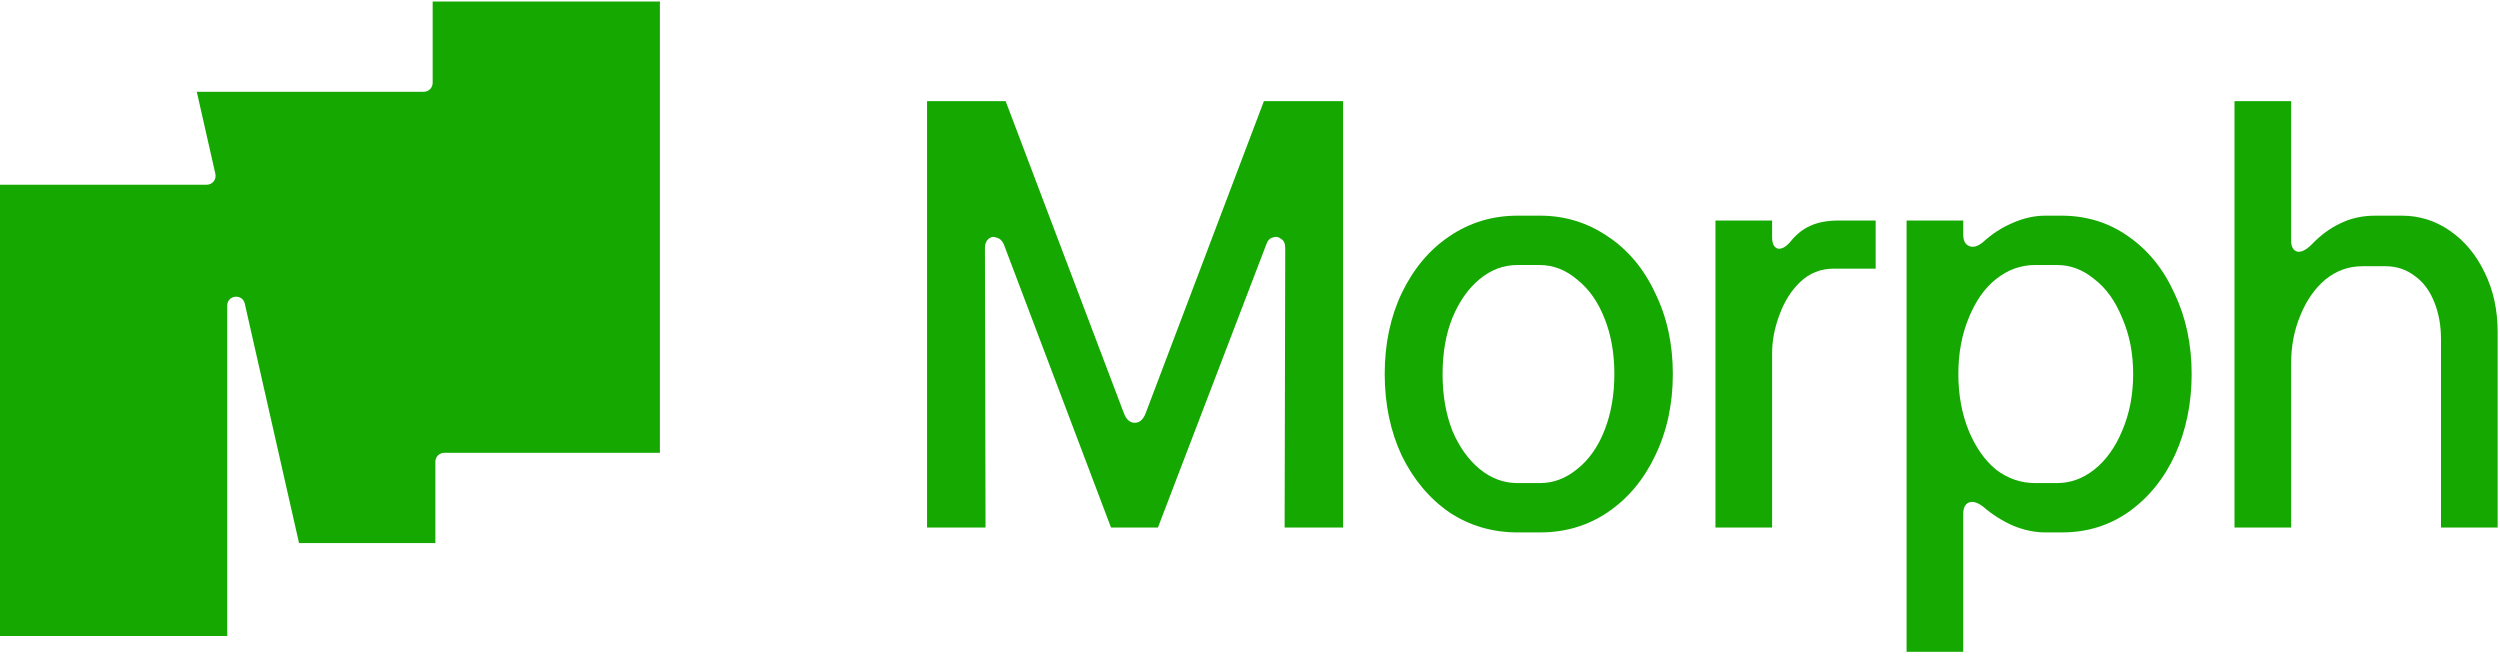
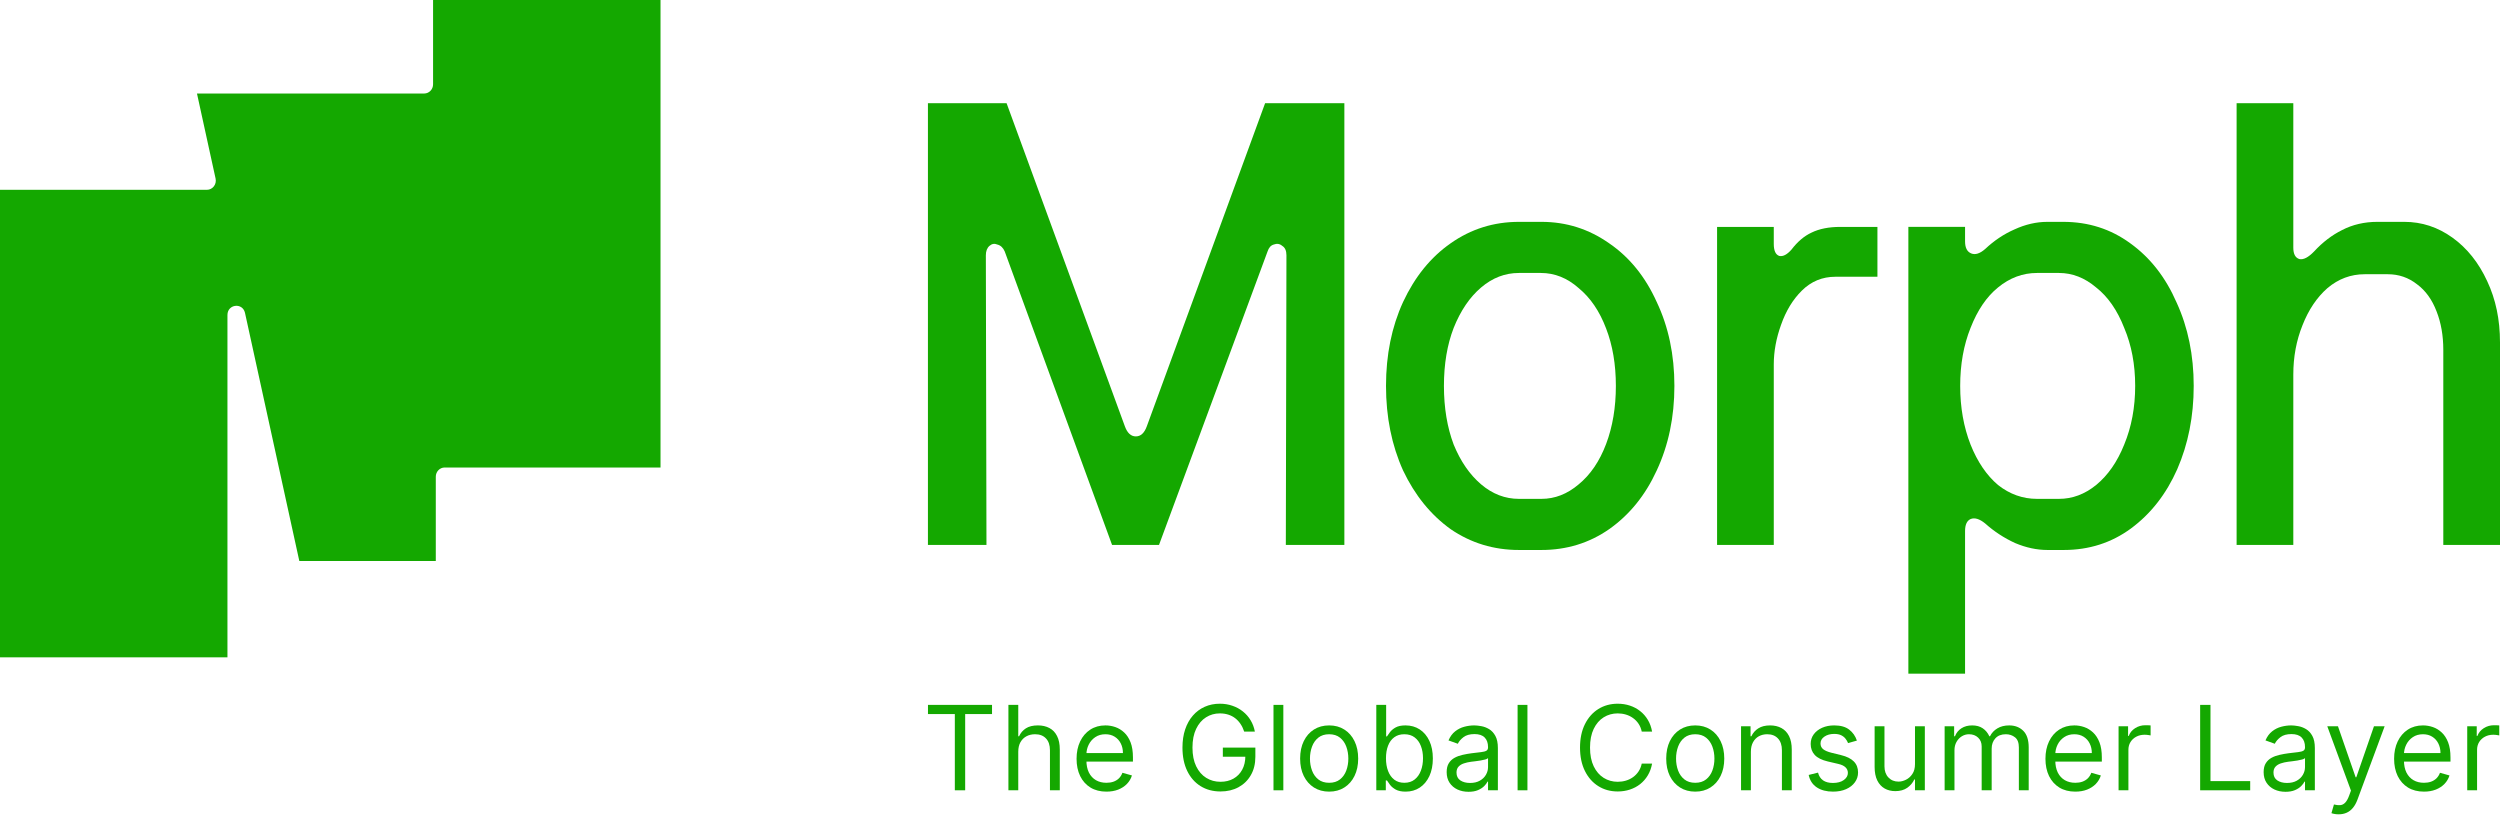
- <svg xmlns="http://www.w3.org/2000/svg" width="591" height="155" viewBox="0 0 591 155" fill="none">
-   <path d="M528.236 23.911H541.628V56.887C541.628 58.327 542.108 59.191 543.068 59.479C544.028 59.671 545.18 59.095 546.524 57.751C548.54 55.639 550.748 54.007 553.148 52.855C555.644 51.607 558.428 50.983 561.5 50.983H567.836C571.964 50.983 575.756 52.183 579.212 54.583C582.668 56.983 585.404 60.295 587.42 64.519C589.436 68.647 590.444 73.303 590.444 78.487V124.711H577.052V80.215C577.052 76.951 576.524 74.023 575.468 71.431C574.412 68.743 572.876 66.679 570.86 65.239C568.844 63.703 566.54 62.935 563.948 62.935H558.476C555.212 62.935 552.284 63.991 549.692 66.103C547.196 68.215 545.228 71.047 543.788 74.599C542.348 78.055 541.628 81.799 541.628 85.831V124.711H528.236V23.911Z" fill="#14A800" style="fill:color(display-p3 0.078 0.659 0);fill-opacity:1;" />
-   <path d="M487.289 50.983C493.241 50.983 498.521 52.615 503.129 55.879C507.833 59.143 511.481 63.655 514.073 69.415C516.761 75.079 518.105 81.415 518.105 88.423C518.105 95.335 516.809 101.671 514.217 107.431C511.625 113.095 507.977 117.607 503.273 120.967C498.665 124.231 493.385 125.863 487.433 125.863H483.545C481.049 125.863 478.505 125.335 475.913 124.279C473.321 123.127 470.969 121.639 468.857 119.815C467.513 118.759 466.361 118.423 465.401 118.807C464.537 119.191 464.105 120.103 464.105 121.543V154.087H450.713V52.135H464.105V55.447C464.105 56.887 464.585 57.799 465.545 58.183C466.505 58.567 467.609 58.231 468.857 57.175C470.969 55.255 473.273 53.767 475.769 52.711C478.361 51.559 480.953 50.983 483.545 50.983H487.289ZM481.097 62.647C477.737 62.647 474.665 63.751 471.881 65.959C469.193 68.071 467.033 71.143 465.401 75.175C463.769 79.111 462.953 83.527 462.953 88.423C462.953 93.319 463.769 97.783 465.401 101.815C467.033 105.751 469.193 108.823 471.881 111.031C474.665 113.143 477.737 114.199 481.097 114.199H486.281C489.449 114.199 492.377 113.143 495.065 111.031C497.849 108.823 500.057 105.751 501.689 101.815C503.417 97.783 504.281 93.319 504.281 88.423C504.281 83.527 503.417 79.111 501.689 75.175C500.057 71.143 497.849 68.071 495.065 65.959C492.377 63.751 489.449 62.647 486.281 62.647H481.097Z" fill="#14A800" style="fill:color(display-p3 0.078 0.659 0);fill-opacity:1;" />
-   <path d="M433.469 63.511C430.397 63.511 427.757 64.567 425.549 66.679C423.437 68.695 421.805 71.287 420.653 74.455C419.501 77.527 418.925 80.551 418.925 83.527V124.711H405.533V52.135H418.925V56.023C418.925 57.559 419.357 58.471 420.221 58.759C421.085 58.951 422.045 58.471 423.101 57.319C424.541 55.495 426.125 54.199 427.853 53.431C429.677 52.567 431.933 52.135 434.621 52.135H443.405V63.511H433.469Z" fill="#14A800" style="fill:color(display-p3 0.078 0.659 0);fill-opacity:1;" />
-   <path d="M358.738 125.863C352.786 125.863 347.41 124.279 342.61 121.111C337.906 117.847 334.162 113.383 331.378 107.719C328.69 101.959 327.346 95.527 327.346 88.423C327.346 81.319 328.69 74.935 331.378 69.271C334.162 63.511 337.906 59.047 342.61 55.879C347.41 52.615 352.786 50.983 358.738 50.983H364.066C369.922 50.983 375.25 52.615 380.05 55.879C384.85 59.047 388.594 63.511 391.282 69.271C394.066 74.935 395.458 81.319 395.458 88.423C395.458 95.527 394.066 101.959 391.282 107.719C388.594 113.383 384.85 117.847 380.05 121.111C375.346 124.279 370.018 125.863 364.066 125.863H358.738ZM364.066 114.199C367.234 114.199 370.162 113.095 372.85 110.887C375.634 108.679 377.794 105.607 379.33 101.671C380.866 97.735 381.634 93.319 381.634 88.423C381.634 83.527 380.866 79.159 379.33 75.319C377.794 71.383 375.634 68.311 372.85 66.103C370.162 63.799 367.186 62.647 363.922 62.647H358.738C355.474 62.647 352.498 63.751 349.81 65.959C347.122 68.167 344.962 71.239 343.33 75.175C341.794 79.015 341.026 83.431 341.026 88.423C341.026 93.415 341.794 97.879 343.33 101.815C344.962 105.655 347.122 108.679 349.81 110.887C352.498 113.095 355.474 114.199 358.738 114.199H364.066Z" fill="#14A800" style="fill:color(display-p3 0.078 0.659 0);fill-opacity:1;" />
-   <path d="M219.156 23.911H237.732L265.668 97.639C266.244 99.175 267.108 99.943 268.26 99.943C269.412 99.943 270.276 99.175 270.852 97.639L298.788 23.911H317.508V124.711H303.684L303.828 58.615C303.828 57.559 303.492 56.839 302.82 56.455C302.244 55.975 301.572 55.879 300.804 56.167C300.132 56.359 299.652 56.887 299.364 57.751L273.732 124.711H262.644L237.3 57.751C236.916 56.887 236.34 56.359 235.572 56.167C234.9 55.879 234.276 55.975 233.7 56.455C233.124 56.935 232.836 57.655 232.836 58.615L232.98 124.711H219.156V23.911Z" fill="#14A800" style="fill:color(display-p3 0.078 0.659 0);fill-opacity:1;" />
-   <path fill-rule="evenodd" clip-rule="evenodd" d="M0 150.355H53.719V72.243C53.719 69.738 57.314 69.336 57.867 71.779L70.693 128.383H102.924V109.141C102.924 107.981 103.865 107.041 105.024 107.041H156V0.355H102.281V19.598C102.281 20.757 101.341 21.698 100.181 21.698H46.519L50.917 41.106C51.215 42.419 50.216 43.67 48.869 43.67H0V150.355Z" fill="#14A800" style="fill:color(display-p3 0.078 0.659 0);fill-opacity:1;" />
+ <svg xmlns="http://www.w3.org/2000/svg" width="350" height="114" viewBox="0 0 350 114" fill="none">
+   <path d="M313.125 14.451H321.063V34.681C321.063 35.565 321.348 36.095 321.917 36.271C322.486 36.389 323.169 36.036 323.966 35.211C325.161 33.916 326.47 32.914 327.892 32.208C329.372 31.442 331.022 31.059 332.843 31.059H336.599C339.046 31.059 341.294 31.796 343.342 33.268C345.391 34.74 347.013 36.772 348.208 39.363C349.403 41.896 350 44.752 350 47.932V76.29H342.062V48.993C342.062 46.99 341.749 45.194 341.123 43.604C340.497 41.955 339.586 40.688 338.391 39.805C337.196 38.863 335.831 38.392 334.294 38.392H331.05C329.116 38.392 327.38 39.039 325.844 40.335C324.364 41.631 323.197 43.368 322.344 45.547C321.49 47.667 321.063 49.964 321.063 52.438V76.29H313.125V14.451Z" fill="#14A800" />
+   <path d="M288.852 31.06C292.38 31.06 295.51 32.061 298.242 34.063C301.03 36.066 303.193 38.834 304.729 42.367C306.322 45.842 307.119 49.729 307.119 54.028C307.119 58.269 306.351 62.156 304.814 65.689C303.278 69.164 301.116 71.932 298.327 73.993C295.596 75.996 292.466 76.997 288.938 76.997H286.633C285.153 76.997 283.645 76.673 282.109 76.025C280.572 75.319 279.178 74.406 277.926 73.287C277.129 72.639 276.447 72.433 275.878 72.668C275.365 72.904 275.109 73.463 275.109 74.347V94.312H267.171V31.766H275.109V33.798C275.109 34.682 275.394 35.241 275.963 35.477C276.532 35.712 277.186 35.506 277.926 34.858C279.178 33.68 280.544 32.767 282.023 32.12C283.56 31.413 285.096 31.06 286.633 31.06H288.852ZM285.182 38.215C283.19 38.215 281.369 38.892 279.719 40.247C278.125 41.543 276.845 43.427 275.878 45.901C274.91 48.316 274.426 51.025 274.426 54.028C274.426 57.032 274.91 59.77 275.878 62.244C276.845 64.659 278.125 66.543 279.719 67.898C281.369 69.194 283.19 69.841 285.182 69.841H288.255C290.133 69.841 291.868 69.194 293.462 67.898C295.112 66.543 296.421 64.659 297.388 62.244C298.412 59.77 298.925 57.032 298.925 54.028C298.925 51.025 298.412 48.316 297.388 45.901C296.421 43.427 295.112 41.543 293.462 40.247C291.868 38.892 290.133 38.215 288.255 38.215H285.182Z" fill="#14A800" />
+   <path d="M256.95 38.746C255.129 38.746 253.564 39.393 252.256 40.689C251.004 41.926 250.036 43.516 249.353 45.459C248.671 47.344 248.329 49.199 248.329 51.025V76.29H240.391V31.767H248.329V34.152C248.329 35.094 248.585 35.654 249.097 35.83C249.609 35.948 250.179 35.654 250.804 34.947C251.658 33.828 252.597 33.033 253.621 32.562C254.703 32.032 256.04 31.767 257.633 31.767H262.84V38.746H256.95Z" fill="#14A800" />
+   <path d="M212.649 76.997C209.121 76.997 205.934 76.025 203.089 74.082C200.301 72.079 198.081 69.341 196.431 65.866C194.838 62.332 194.041 58.386 194.041 54.028C194.041 49.67 194.838 45.754 196.431 42.279C198.081 38.745 200.301 36.007 203.089 34.063C205.934 32.061 209.121 31.06 212.649 31.06H215.808C219.279 31.06 222.437 32.061 225.283 34.063C228.128 36.007 230.347 38.745 231.941 42.279C233.591 45.754 234.416 49.67 234.416 54.028C234.416 58.386 233.591 62.332 231.941 65.866C230.347 69.341 228.128 72.079 225.283 74.082C222.494 76.025 219.336 76.997 215.808 76.997H212.649ZM215.808 69.841C217.686 69.841 219.421 69.164 221.015 67.81C222.665 66.455 223.945 64.57 224.856 62.156C225.766 59.741 226.222 57.032 226.222 54.028C226.222 51.025 225.766 48.345 224.856 45.989C223.945 43.575 222.665 41.69 221.015 40.335C219.421 38.922 217.657 38.215 215.722 38.215H212.649C210.715 38.215 208.95 38.892 207.357 40.247C205.764 41.602 204.483 43.486 203.516 45.901C202.605 48.257 202.15 50.966 202.15 54.028C202.15 57.091 202.605 59.829 203.516 62.244C204.483 64.6 205.764 66.455 207.357 67.81C208.95 69.164 210.715 69.841 212.649 69.841H215.808Z" fill="#14A800" />
+   <path d="M129.91 14.451H140.922L157.481 59.682C157.823 60.624 158.335 61.095 159.018 61.095C159.701 61.095 160.213 60.624 160.554 59.682L177.114 14.451H188.211V76.29H180.016L180.102 35.741C180.102 35.094 179.902 34.652 179.504 34.416C179.163 34.122 178.764 34.063 178.309 34.24C177.911 34.357 177.626 34.681 177.455 35.211L162.261 76.29H155.689L140.665 35.211C140.438 34.681 140.096 34.357 139.641 34.24C139.243 34.063 138.873 34.122 138.531 34.416C138.19 34.711 138.019 35.153 138.019 35.741L138.105 76.29H129.91V14.451Z" fill="#14A800" />
+   <path fill-rule="evenodd" clip-rule="evenodd" d="M0 92.022H31.843V44.101C31.843 42.565 33.974 42.318 34.302 43.817L41.905 78.542H61.011V66.738C61.011 66.026 61.569 65.45 62.255 65.45H92.473V0H60.63V11.805C60.63 12.516 60.072 13.093 59.385 13.093H27.576L30.182 25C30.359 25.805 29.767 26.573 28.968 26.573H0V92.022Z" fill="#14A800" />
+   <path d="M345.412 110.641V101.673H346.743V103.028H346.837C347 102.584 347.296 102.224 347.724 101.948C348.152 101.671 348.635 101.533 349.172 101.533C349.273 101.533 349.4 101.535 349.552 101.539C349.703 101.543 349.818 101.549 349.896 101.557V102.958C349.849 102.946 349.742 102.929 349.575 102.905C349.411 102.878 349.238 102.864 349.055 102.864C348.619 102.864 348.23 102.956 347.888 103.139C347.549 103.318 347.28 103.567 347.082 103.886C346.887 104.201 346.79 104.561 346.79 104.966V110.641H345.412Z" fill="#14A800" />
+   <path d="M339.355 110.828C338.491 110.828 337.746 110.637 337.119 110.256C336.496 109.871 336.016 109.333 335.677 108.645C335.342 107.952 335.175 107.146 335.175 106.227C335.175 105.309 335.342 104.499 335.677 103.799C336.016 103.094 336.487 102.545 337.09 102.152C337.697 101.755 338.405 101.557 339.215 101.557C339.682 101.557 340.143 101.634 340.599 101.79C341.054 101.946 341.469 102.199 341.842 102.549C342.216 102.896 342.514 103.355 342.736 103.927C342.957 104.499 343.068 105.204 343.068 106.041V106.624H336.156V105.433H341.667C341.667 104.927 341.566 104.476 341.364 104.079C341.165 103.682 340.881 103.369 340.511 103.139C340.145 102.909 339.713 102.794 339.215 102.794C338.666 102.794 338.191 102.931 337.79 103.203C337.393 103.472 337.088 103.822 336.874 104.254C336.66 104.686 336.553 105.149 336.553 105.644V106.438C336.553 107.115 336.669 107.689 336.903 108.16C337.14 108.627 337.469 108.983 337.89 109.228C338.31 109.47 338.799 109.59 339.355 109.59C339.717 109.59 340.044 109.54 340.336 109.439C340.632 109.333 340.887 109.178 341.101 108.972C341.315 108.761 341.48 108.501 341.597 108.189L342.928 108.563C342.788 109.014 342.553 109.411 342.222 109.754C341.891 110.092 341.482 110.357 340.996 110.548C340.509 110.735 339.962 110.828 339.355 110.828Z" fill="#14A800" />
+   <path d="M327.406 114.004C327.173 114.004 326.965 113.984 326.782 113.945C326.599 113.91 326.472 113.875 326.402 113.84L326.753 112.626C327.087 112.711 327.383 112.743 327.64 112.719C327.897 112.696 328.125 112.581 328.323 112.375C328.525 112.172 328.71 111.843 328.878 111.388L329.135 110.687L325.818 101.673H327.313L329.789 108.819H329.882L332.357 101.673H333.852L330.045 111.949C329.874 112.412 329.662 112.795 329.409 113.099C329.156 113.406 328.862 113.634 328.527 113.782C328.197 113.93 327.823 114.004 327.406 114.004Z" fill="#14A800" />
+   <path d="M319.969 110.851C319.4 110.851 318.885 110.744 318.421 110.53C317.958 110.312 317.59 109.999 317.318 109.59C317.045 109.178 316.909 108.68 316.909 108.096C316.909 107.582 317.01 107.165 317.213 106.846C317.415 106.523 317.686 106.27 318.024 106.087C318.363 105.904 318.737 105.768 319.145 105.679C319.558 105.585 319.972 105.511 320.389 105.457C320.934 105.387 321.376 105.334 321.714 105.299C322.057 105.26 322.306 105.196 322.462 105.106C322.621 105.017 322.701 104.861 322.701 104.639V104.593C322.701 104.017 322.543 103.569 322.228 103.25C321.917 102.931 321.444 102.771 320.809 102.771C320.151 102.771 319.636 102.915 319.262 103.203C318.888 103.491 318.626 103.799 318.474 104.126L317.166 103.658C317.4 103.114 317.711 102.689 318.1 102.386C318.493 102.078 318.921 101.864 319.385 101.743C319.852 101.619 320.311 101.557 320.763 101.557C321.051 101.557 321.381 101.592 321.755 101.662C322.133 101.728 322.497 101.866 322.847 102.076C323.201 102.286 323.495 102.604 323.729 103.028C323.962 103.452 324.079 104.02 324.079 104.733V110.641H322.701V109.427H322.631C322.537 109.622 322.382 109.83 322.164 110.052C321.946 110.273 321.656 110.462 321.294 110.618C320.932 110.774 320.49 110.851 319.969 110.851ZM320.179 109.614C320.724 109.614 321.183 109.507 321.557 109.293C321.934 109.079 322.218 108.802 322.409 108.464C322.604 108.125 322.701 107.769 322.701 107.395V106.134C322.643 106.204 322.514 106.268 322.316 106.327C322.121 106.381 321.895 106.43 321.638 106.473C321.385 106.512 321.138 106.547 320.897 106.578C320.659 106.605 320.467 106.628 320.319 106.648C319.961 106.694 319.626 106.77 319.315 106.875C319.007 106.977 318.758 107.13 318.567 107.337C318.38 107.539 318.287 107.815 318.287 108.166C318.287 108.645 318.464 109.007 318.818 109.252C319.176 109.493 319.63 109.614 320.179 109.614Z" fill="#14A800" />
+   <path d="M308.021 110.641V98.684H309.468V109.356H315.027V110.641H308.021Z" fill="#14A800" />
+   <path d="M296.6 110.641V101.673H297.931V103.028H298.024C298.188 102.584 298.483 102.224 298.912 101.948C299.34 101.671 299.822 101.533 300.36 101.533C300.461 101.533 300.587 101.535 300.739 101.539C300.891 101.543 301.006 101.549 301.084 101.557V102.958C301.037 102.946 300.93 102.929 300.762 102.905C300.599 102.878 300.426 102.864 300.243 102.864C299.807 102.864 299.418 102.956 299.075 103.139C298.736 103.318 298.468 103.567 298.269 103.886C298.075 104.201 297.977 104.561 297.977 104.966V110.641H296.6Z" fill="#14A800" />
+   <path d="M290.544 110.828C289.68 110.828 288.934 110.637 288.307 110.256C287.685 109.871 287.204 109.333 286.865 108.645C286.531 107.952 286.363 107.146 286.363 106.227C286.363 105.309 286.531 104.499 286.865 103.799C287.204 103.094 287.675 102.545 288.278 102.152C288.886 101.755 289.594 101.557 290.404 101.557C290.871 101.557 291.332 101.634 291.787 101.79C292.243 101.946 292.657 102.199 293.031 102.549C293.404 102.896 293.702 103.355 293.924 103.927C294.146 104.499 294.257 105.204 294.257 106.041V106.624H287.344V105.433H292.856C292.856 104.927 292.754 104.476 292.552 104.079C292.354 103.682 292.069 103.369 291.7 103.139C291.334 102.909 290.902 102.794 290.404 102.794C289.855 102.794 289.38 102.931 288.979 103.203C288.582 103.472 288.276 103.822 288.062 104.254C287.848 104.686 287.741 105.149 287.741 105.644V106.438C287.741 107.115 287.858 107.689 288.091 108.16C288.329 108.627 288.658 108.983 289.078 109.228C289.499 109.47 289.987 109.59 290.544 109.59C290.906 109.59 291.233 109.54 291.524 109.439C291.82 109.333 292.075 109.178 292.289 108.972C292.503 108.761 292.669 108.501 292.786 108.189L294.117 108.563C293.977 109.014 293.741 109.411 293.41 109.754C293.079 110.092 292.671 110.357 292.184 110.548C291.698 110.735 291.151 110.828 290.544 110.828Z" fill="#14A800" />
+   <path d="M272.248 110.641V101.673H273.579V103.075H273.696C273.883 102.596 274.184 102.224 274.601 101.959C275.017 101.691 275.518 101.557 276.101 101.557C276.693 101.557 277.185 101.691 277.579 101.959C277.976 102.224 278.285 102.596 278.507 103.075H278.6C278.83 102.611 279.174 102.244 279.634 101.971C280.093 101.695 280.644 101.557 281.286 101.557C282.088 101.557 282.744 101.808 283.254 102.31C283.763 102.808 284.018 103.585 284.018 104.639V110.641H282.641V104.639C282.641 103.978 282.46 103.505 282.098 103.221C281.736 102.936 281.309 102.794 280.819 102.794C280.188 102.794 279.7 102.985 279.353 103.367C279.007 103.744 278.834 104.223 278.834 104.803V110.641H277.433V104.499C277.433 103.989 277.267 103.579 276.936 103.267C276.605 102.952 276.179 102.794 275.658 102.794C275.3 102.794 274.965 102.89 274.654 103.08C274.346 103.271 274.097 103.536 273.906 103.875C273.719 104.209 273.626 104.597 273.626 105.036V110.641H272.248Z" fill="#14A800" />
+   <path d="M268.099 106.974V101.673H269.477V110.641H268.099V109.123H268.006C267.795 109.578 267.468 109.965 267.025 110.285C266.581 110.6 266.02 110.758 265.343 110.758C264.783 110.758 264.284 110.635 263.849 110.39C263.413 110.141 263.07 109.767 262.821 109.269C262.572 108.767 262.447 108.134 262.447 107.371V101.673H263.825V107.278C263.825 107.932 264.008 108.453 264.374 108.842C264.744 109.232 265.215 109.426 265.787 109.426C266.129 109.426 266.478 109.339 266.832 109.164C267.19 108.988 267.49 108.72 267.731 108.358C267.976 107.996 268.099 107.535 268.099 106.974Z" fill="#14A800" />
+   <path d="M259.964 103.682L258.726 104.032C258.649 103.826 258.534 103.625 258.382 103.431C258.234 103.232 258.032 103.069 257.775 102.94C257.518 102.812 257.189 102.748 256.788 102.748C256.239 102.748 255.782 102.874 255.416 103.127C255.054 103.376 254.873 103.694 254.873 104.079C254.873 104.421 254.998 104.692 255.247 104.89C255.496 105.089 255.885 105.254 256.414 105.387L257.745 105.714C258.547 105.908 259.145 106.206 259.538 106.607C259.931 107.004 260.128 107.516 260.128 108.142C260.128 108.656 259.98 109.116 259.684 109.52C259.392 109.925 258.983 110.244 258.458 110.478C257.932 110.711 257.321 110.828 256.625 110.828C255.71 110.828 254.953 110.63 254.353 110.233C253.754 109.836 253.374 109.256 253.215 108.493L254.523 108.166C254.647 108.648 254.883 109.01 255.229 109.252C255.579 109.493 256.037 109.614 256.601 109.614C257.243 109.614 257.753 109.478 258.131 109.205C258.512 108.929 258.703 108.598 258.703 108.213C258.703 107.901 258.594 107.64 258.376 107.43C258.158 107.216 257.823 107.056 257.372 106.951L255.877 106.601C255.056 106.406 254.453 106.105 254.067 105.696C253.686 105.284 253.495 104.768 253.495 104.149C253.495 103.643 253.637 103.195 253.921 102.806C254.209 102.417 254.601 102.111 255.095 101.889C255.593 101.668 256.157 101.557 256.788 101.557C257.675 101.557 258.372 101.751 258.878 102.14C259.388 102.53 259.75 103.044 259.964 103.682Z" fill="#14A800" />
+   <path d="M245.124 105.247V110.641H243.746V101.673H245.077V103.075H245.194C245.404 102.619 245.723 102.253 246.152 101.977C246.58 101.697 247.132 101.557 247.81 101.557C248.417 101.557 248.948 101.681 249.404 101.93C249.859 102.176 250.213 102.549 250.466 103.051C250.719 103.55 250.846 104.18 250.846 104.943V110.641H249.468V105.036C249.468 104.332 249.285 103.783 248.919 103.39C248.553 102.993 248.051 102.794 247.413 102.794C246.973 102.794 246.58 102.89 246.233 103.08C245.891 103.271 245.62 103.55 245.422 103.915C245.223 104.281 245.124 104.725 245.124 105.247Z" fill="#14A800" />
+   <path d="M237.333 110.828C236.524 110.828 235.813 110.635 235.202 110.25C234.595 109.865 234.12 109.326 233.777 108.633C233.439 107.94 233.27 107.13 233.27 106.204C233.27 105.27 233.439 104.454 233.777 103.758C234.12 103.061 234.595 102.52 235.202 102.135C235.813 101.749 236.524 101.557 237.333 101.557C238.143 101.557 238.851 101.749 239.458 102.135C240.069 102.52 240.544 103.061 240.883 103.758C241.225 104.454 241.397 105.27 241.397 106.204C241.397 107.13 241.225 107.94 240.883 108.633C240.544 109.326 240.069 109.865 239.458 110.25C238.851 110.635 238.143 110.828 237.333 110.828ZM237.333 109.59C237.948 109.59 238.454 109.433 238.851 109.117C239.248 108.802 239.542 108.388 239.733 107.874C239.923 107.36 240.019 106.803 240.019 106.204C240.019 105.605 239.923 105.046 239.733 104.528C239.542 104.011 239.248 103.592 238.851 103.273C238.454 102.954 237.948 102.794 237.333 102.794C236.718 102.794 236.212 102.954 235.815 103.273C235.418 103.592 235.124 104.011 234.933 104.528C234.743 105.046 234.647 105.605 234.647 106.204C234.647 106.803 234.743 107.36 234.933 107.874C235.124 108.388 235.418 108.802 235.815 109.117C236.212 109.433 236.718 109.59 237.333 109.59Z" fill="#14A800" />
+   <path d="M231.292 102.421H229.844C229.758 102.004 229.609 101.638 229.395 101.323C229.184 101.008 228.927 100.743 228.624 100.529C228.324 100.311 227.991 100.147 227.625 100.039C227.26 99.93 226.878 99.875 226.481 99.875C225.757 99.875 225.101 100.058 224.514 100.424C223.93 100.79 223.465 101.329 223.118 102.041C222.776 102.753 222.604 103.627 222.604 104.663C222.604 105.698 222.776 106.572 223.118 107.284C223.465 107.996 223.93 108.535 224.514 108.901C225.101 109.267 225.757 109.45 226.481 109.45C226.878 109.45 227.26 109.396 227.625 109.287C227.991 109.178 228.324 109.016 228.624 108.802C228.927 108.584 229.184 108.317 229.395 108.002C229.609 107.683 229.758 107.317 229.844 106.905H231.292C231.183 107.516 230.985 108.063 230.696 108.545C230.408 109.028 230.05 109.438 229.622 109.777C229.194 110.112 228.713 110.367 228.18 110.542C227.651 110.717 227.084 110.805 226.481 110.805C225.461 110.805 224.554 110.556 223.76 110.057C222.966 109.559 222.342 108.851 221.886 107.932C221.431 107.014 221.203 105.924 221.203 104.663C221.203 103.401 221.431 102.312 221.886 101.393C222.342 100.474 222.966 99.766 223.76 99.268C224.554 98.77 225.461 98.52 226.481 98.52C227.084 98.52 227.651 98.608 228.18 98.783C228.713 98.958 229.194 99.215 229.622 99.554C230.05 99.889 230.408 100.297 230.696 100.78C230.985 101.259 231.183 101.806 231.292 102.421Z" fill="#14A800" />
+   <path d="M213.841 98.684V110.641H212.463V98.684H213.841Z" fill="#14A800" />
+   <path d="M205.593 110.851C205.024 110.851 204.509 110.744 204.045 110.53C203.582 110.312 203.214 109.999 202.942 109.59C202.669 109.178 202.533 108.68 202.533 108.096C202.533 107.582 202.634 107.165 202.837 106.846C203.039 106.523 203.31 106.27 203.648 106.087C203.987 105.904 204.361 105.768 204.769 105.679C205.182 105.585 205.596 105.511 206.013 105.457C206.558 105.387 207 105.334 207.338 105.299C207.681 105.26 207.93 105.196 208.086 105.106C208.245 105.017 208.325 104.861 208.325 104.639V104.593C208.325 104.017 208.167 103.569 207.852 103.25C207.541 102.931 207.068 102.771 206.433 102.771C205.776 102.771 205.26 102.915 204.886 103.203C204.512 103.491 204.25 103.799 204.098 104.126L202.79 103.658C203.024 103.114 203.335 102.689 203.724 102.386C204.117 102.078 204.546 101.864 205.009 101.743C205.476 101.619 205.935 101.557 206.387 101.557C206.675 101.557 207.005 101.592 207.379 101.662C207.757 101.728 208.121 101.866 208.471 102.076C208.825 102.286 209.119 102.604 209.353 103.028C209.586 103.452 209.703 104.02 209.703 104.733V110.641H208.325V109.427H208.255C208.161 109.622 208.006 109.83 207.788 110.052C207.57 110.273 207.28 110.462 206.918 110.618C206.556 110.774 206.114 110.851 205.593 110.851ZM205.803 109.614C206.348 109.614 206.807 109.507 207.181 109.293C207.558 109.079 207.842 108.802 208.033 108.464C208.228 108.125 208.325 107.769 208.325 107.395V106.134C208.267 106.204 208.138 106.268 207.94 106.327C207.745 106.381 207.519 106.43 207.262 106.473C207.009 106.512 206.762 106.547 206.521 106.578C206.283 106.605 206.091 106.628 205.943 106.648C205.585 106.694 205.25 106.77 204.939 106.875C204.631 106.977 204.382 107.13 204.191 107.337C204.004 107.539 203.911 107.815 203.911 108.166C203.911 108.645 204.088 109.007 204.442 109.252C204.8 109.493 205.254 109.614 205.803 109.614Z" fill="#14A800" />
+   <path d="M192.682 110.641V98.684H194.06V103.097H194.176C194.277 102.942 194.418 102.743 194.597 102.502C194.78 102.257 195.04 102.039 195.379 101.848C195.722 101.653 196.185 101.556 196.769 101.556C197.524 101.556 198.189 101.745 198.765 102.122C199.341 102.5 199.791 103.035 200.114 103.728C200.437 104.421 200.599 105.238 200.599 106.18C200.599 107.13 200.437 107.953 200.114 108.65C199.791 109.343 199.343 109.88 198.771 110.261C198.199 110.639 197.539 110.828 196.792 110.828C196.216 110.828 195.755 110.732 195.408 110.542C195.062 110.347 194.795 110.127 194.608 109.882C194.422 109.633 194.277 109.426 194.176 109.263H194.013V110.641H192.682ZM194.036 106.157C194.036 106.834 194.135 107.432 194.334 107.949C194.532 108.463 194.822 108.866 195.204 109.158C195.585 109.446 196.052 109.59 196.605 109.59C197.181 109.59 197.662 109.438 198.047 109.134C198.436 108.827 198.728 108.414 198.923 107.897C199.121 107.375 199.221 106.795 199.221 106.157C199.221 105.526 199.123 104.958 198.929 104.452C198.738 103.942 198.448 103.539 198.059 103.243C197.674 102.944 197.189 102.794 196.605 102.794C196.045 102.794 195.574 102.936 195.192 103.22C194.811 103.5 194.523 103.893 194.328 104.399C194.133 104.902 194.036 105.487 194.036 106.157Z" fill="#14A800" />
+   <path d="M186.081 110.828C185.272 110.828 184.561 110.635 183.95 110.25C183.343 109.865 182.868 109.326 182.526 108.633C182.187 107.94 182.018 107.13 182.018 106.204C182.018 105.27 182.187 104.454 182.526 103.758C182.868 103.061 183.343 102.52 183.95 102.135C184.561 101.749 185.272 101.557 186.081 101.557C186.891 101.557 187.599 101.749 188.206 102.135C188.817 102.52 189.292 103.061 189.631 103.758C189.973 104.454 190.145 105.27 190.145 106.204C190.145 107.13 189.973 107.94 189.631 108.633C189.292 109.326 188.817 109.865 188.206 110.25C187.599 110.635 186.891 110.828 186.081 110.828ZM186.081 109.59C186.696 109.59 187.202 109.433 187.599 109.117C187.996 108.802 188.29 108.388 188.481 107.874C188.671 107.36 188.767 106.803 188.767 106.204C188.767 105.605 188.671 105.046 188.481 104.528C188.29 104.011 187.996 103.592 187.599 103.273C187.202 102.954 186.696 102.794 186.081 102.794C185.466 102.794 184.96 102.954 184.563 103.273C184.166 103.592 183.872 104.011 183.682 104.528C183.491 105.046 183.395 105.605 183.395 106.204C183.395 106.803 183.491 107.36 183.682 107.874C183.872 108.388 184.166 108.802 184.563 109.117C184.96 109.433 185.466 109.59 186.081 109.59Z" fill="#14A800" />
+   <path d="M179.667 98.684V110.641H178.289V98.684H179.667Z" fill="#14A800" />
+   <path d="M174.186 102.421C174.057 102.027 173.888 101.675 173.678 101.364C173.472 101.049 173.224 100.78 172.936 100.558C172.652 100.336 172.329 100.167 171.967 100.05C171.605 99.933 171.208 99.875 170.776 99.875C170.068 99.875 169.424 100.058 168.844 100.424C168.264 100.79 167.802 101.329 167.46 102.041C167.117 102.753 166.946 103.627 166.946 104.663C166.946 105.698 167.119 106.572 167.466 107.284C167.812 107.996 168.281 108.535 168.873 108.901C169.464 109.267 170.13 109.45 170.87 109.45C171.555 109.45 172.158 109.304 172.68 109.012C173.205 108.716 173.614 108.3 173.906 107.763C174.201 107.222 174.349 106.585 174.349 105.854L174.793 105.947H171.197V104.663H175.751V105.947C175.751 106.932 175.54 107.788 175.12 108.516C174.704 109.244 174.127 109.808 173.392 110.209C172.66 110.606 171.819 110.805 170.87 110.805C169.811 110.805 168.881 110.556 168.079 110.057C167.281 109.559 166.658 108.851 166.211 107.932C165.767 107.014 165.545 105.924 165.545 104.663C165.545 103.717 165.671 102.866 165.924 102.111C166.181 101.352 166.543 100.706 167.01 100.173C167.477 99.639 168.03 99.231 168.669 98.947C169.307 98.663 170.009 98.52 170.776 98.52C171.407 98.52 171.994 98.616 172.539 98.807C173.088 98.993 173.577 99.26 174.005 99.606C174.437 99.949 174.797 100.36 175.085 100.838C175.373 101.313 175.572 101.841 175.681 102.421H174.186Z" fill="#14A800" />
+   <path d="M154.899 110.828C154.035 110.828 153.29 110.637 152.663 110.256C152.04 109.871 151.559 109.333 151.221 108.645C150.886 107.952 150.719 107.146 150.719 106.227C150.719 105.309 150.886 104.499 151.221 103.799C151.559 103.094 152.03 102.545 152.634 102.152C153.241 101.755 153.949 101.557 154.759 101.557C155.226 101.557 155.687 101.634 156.143 101.79C156.598 101.946 157.013 102.199 157.386 102.549C157.76 102.896 158.058 103.355 158.28 103.927C158.501 104.499 158.612 105.204 158.612 106.041V106.624H151.7V105.433H157.211C157.211 104.927 157.11 104.476 156.908 104.079C156.709 103.682 156.425 103.369 156.055 103.139C155.689 102.909 155.257 102.794 154.759 102.794C154.21 102.794 153.735 102.931 153.334 103.203C152.937 103.472 152.632 103.822 152.418 104.254C152.204 104.686 152.097 105.149 152.097 105.644V106.438C152.097 107.115 152.213 107.689 152.447 108.16C152.684 108.627 153.013 108.983 153.434 109.228C153.854 109.47 154.342 109.59 154.899 109.59C155.261 109.59 155.588 109.54 155.88 109.439C156.176 109.333 156.431 109.178 156.645 108.972C156.859 108.761 157.024 108.501 157.141 108.189L158.472 108.563C158.332 109.014 158.097 109.411 157.766 109.754C157.435 110.092 157.026 110.357 156.54 110.548C156.053 110.735 155.506 110.828 154.899 110.828Z" fill="#14A800" />
+   <path d="M142.556 105.246V110.641H141.178V98.684H142.556V103.074H142.672C142.883 102.611 143.198 102.243 143.618 101.971C144.042 101.694 144.607 101.556 145.311 101.556C145.922 101.556 146.458 101.679 146.917 101.924C147.376 102.165 147.732 102.537 147.985 103.039C148.242 103.537 148.371 104.172 148.371 104.942V110.641H146.993V105.036C146.993 104.324 146.808 103.773 146.438 103.384C146.072 102.99 145.564 102.794 144.914 102.794C144.463 102.794 144.058 102.889 143.7 103.08C143.346 103.271 143.066 103.549 142.859 103.915C142.657 104.281 142.556 104.724 142.556 105.246Z" fill="#14A800" />
+   <path d="M129.916 99.968V98.684H138.884V99.968H135.124V110.641H133.676V99.968H129.916Z" fill="#14A800" />
</svg>
